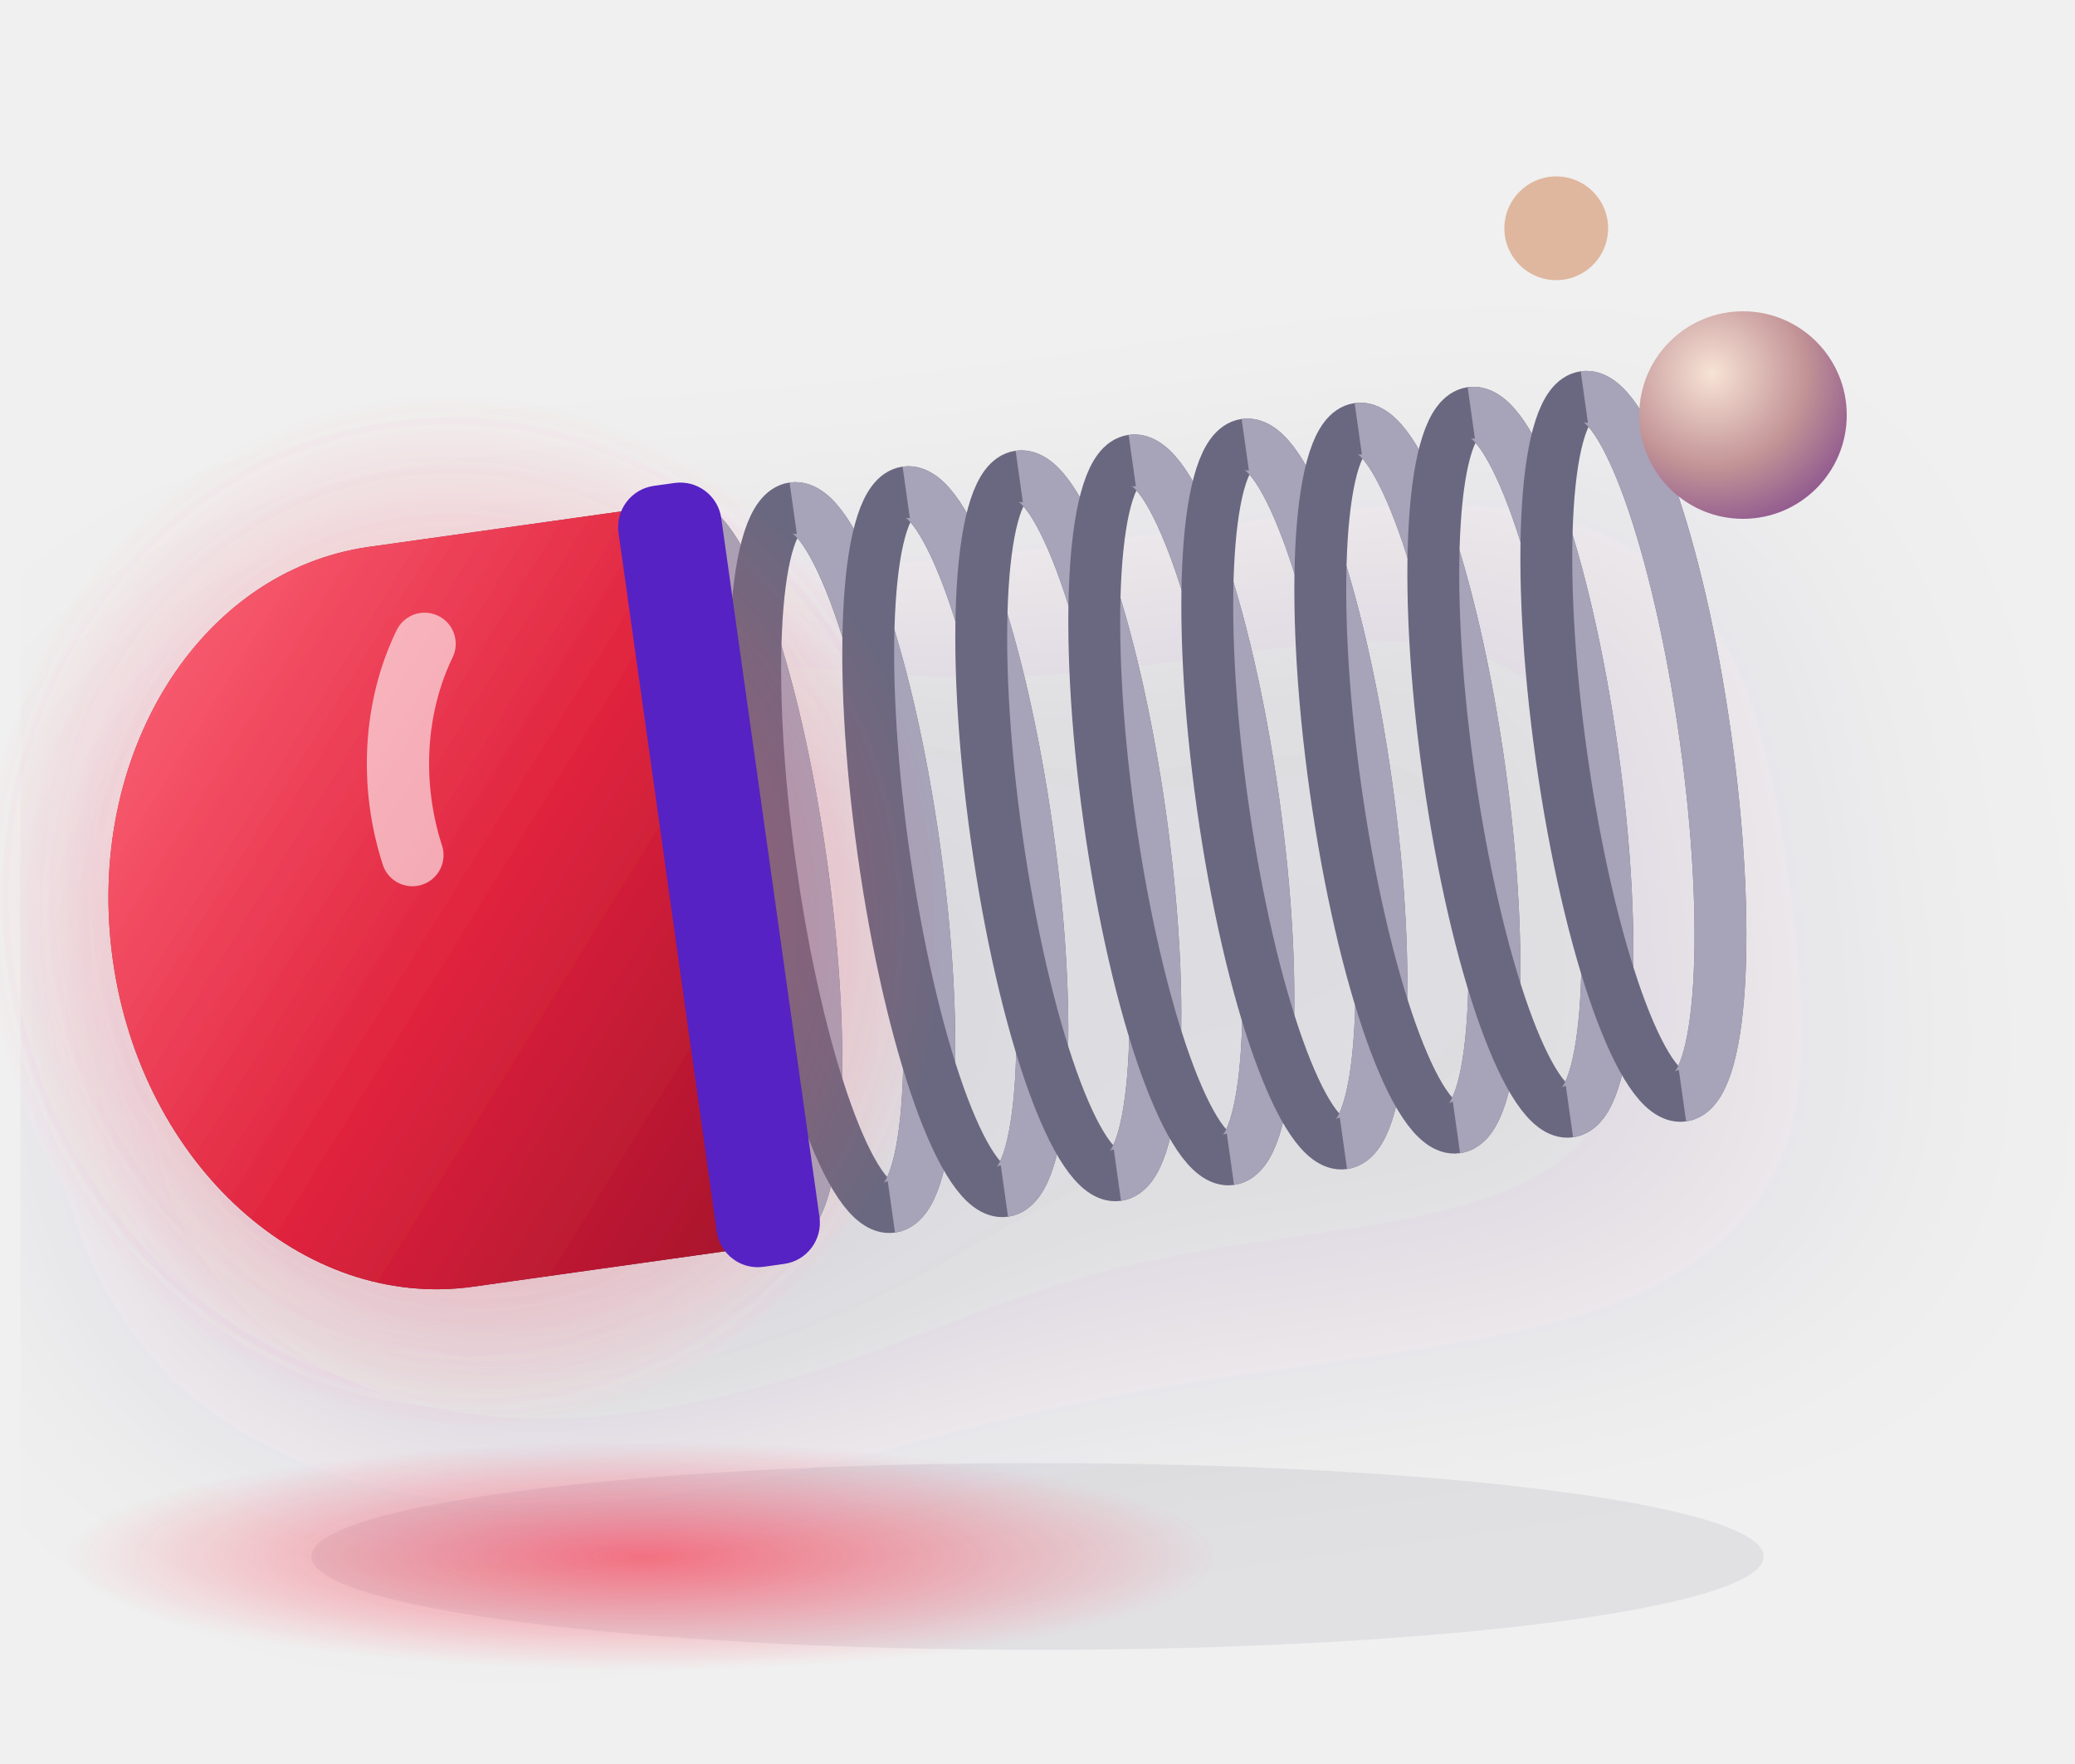
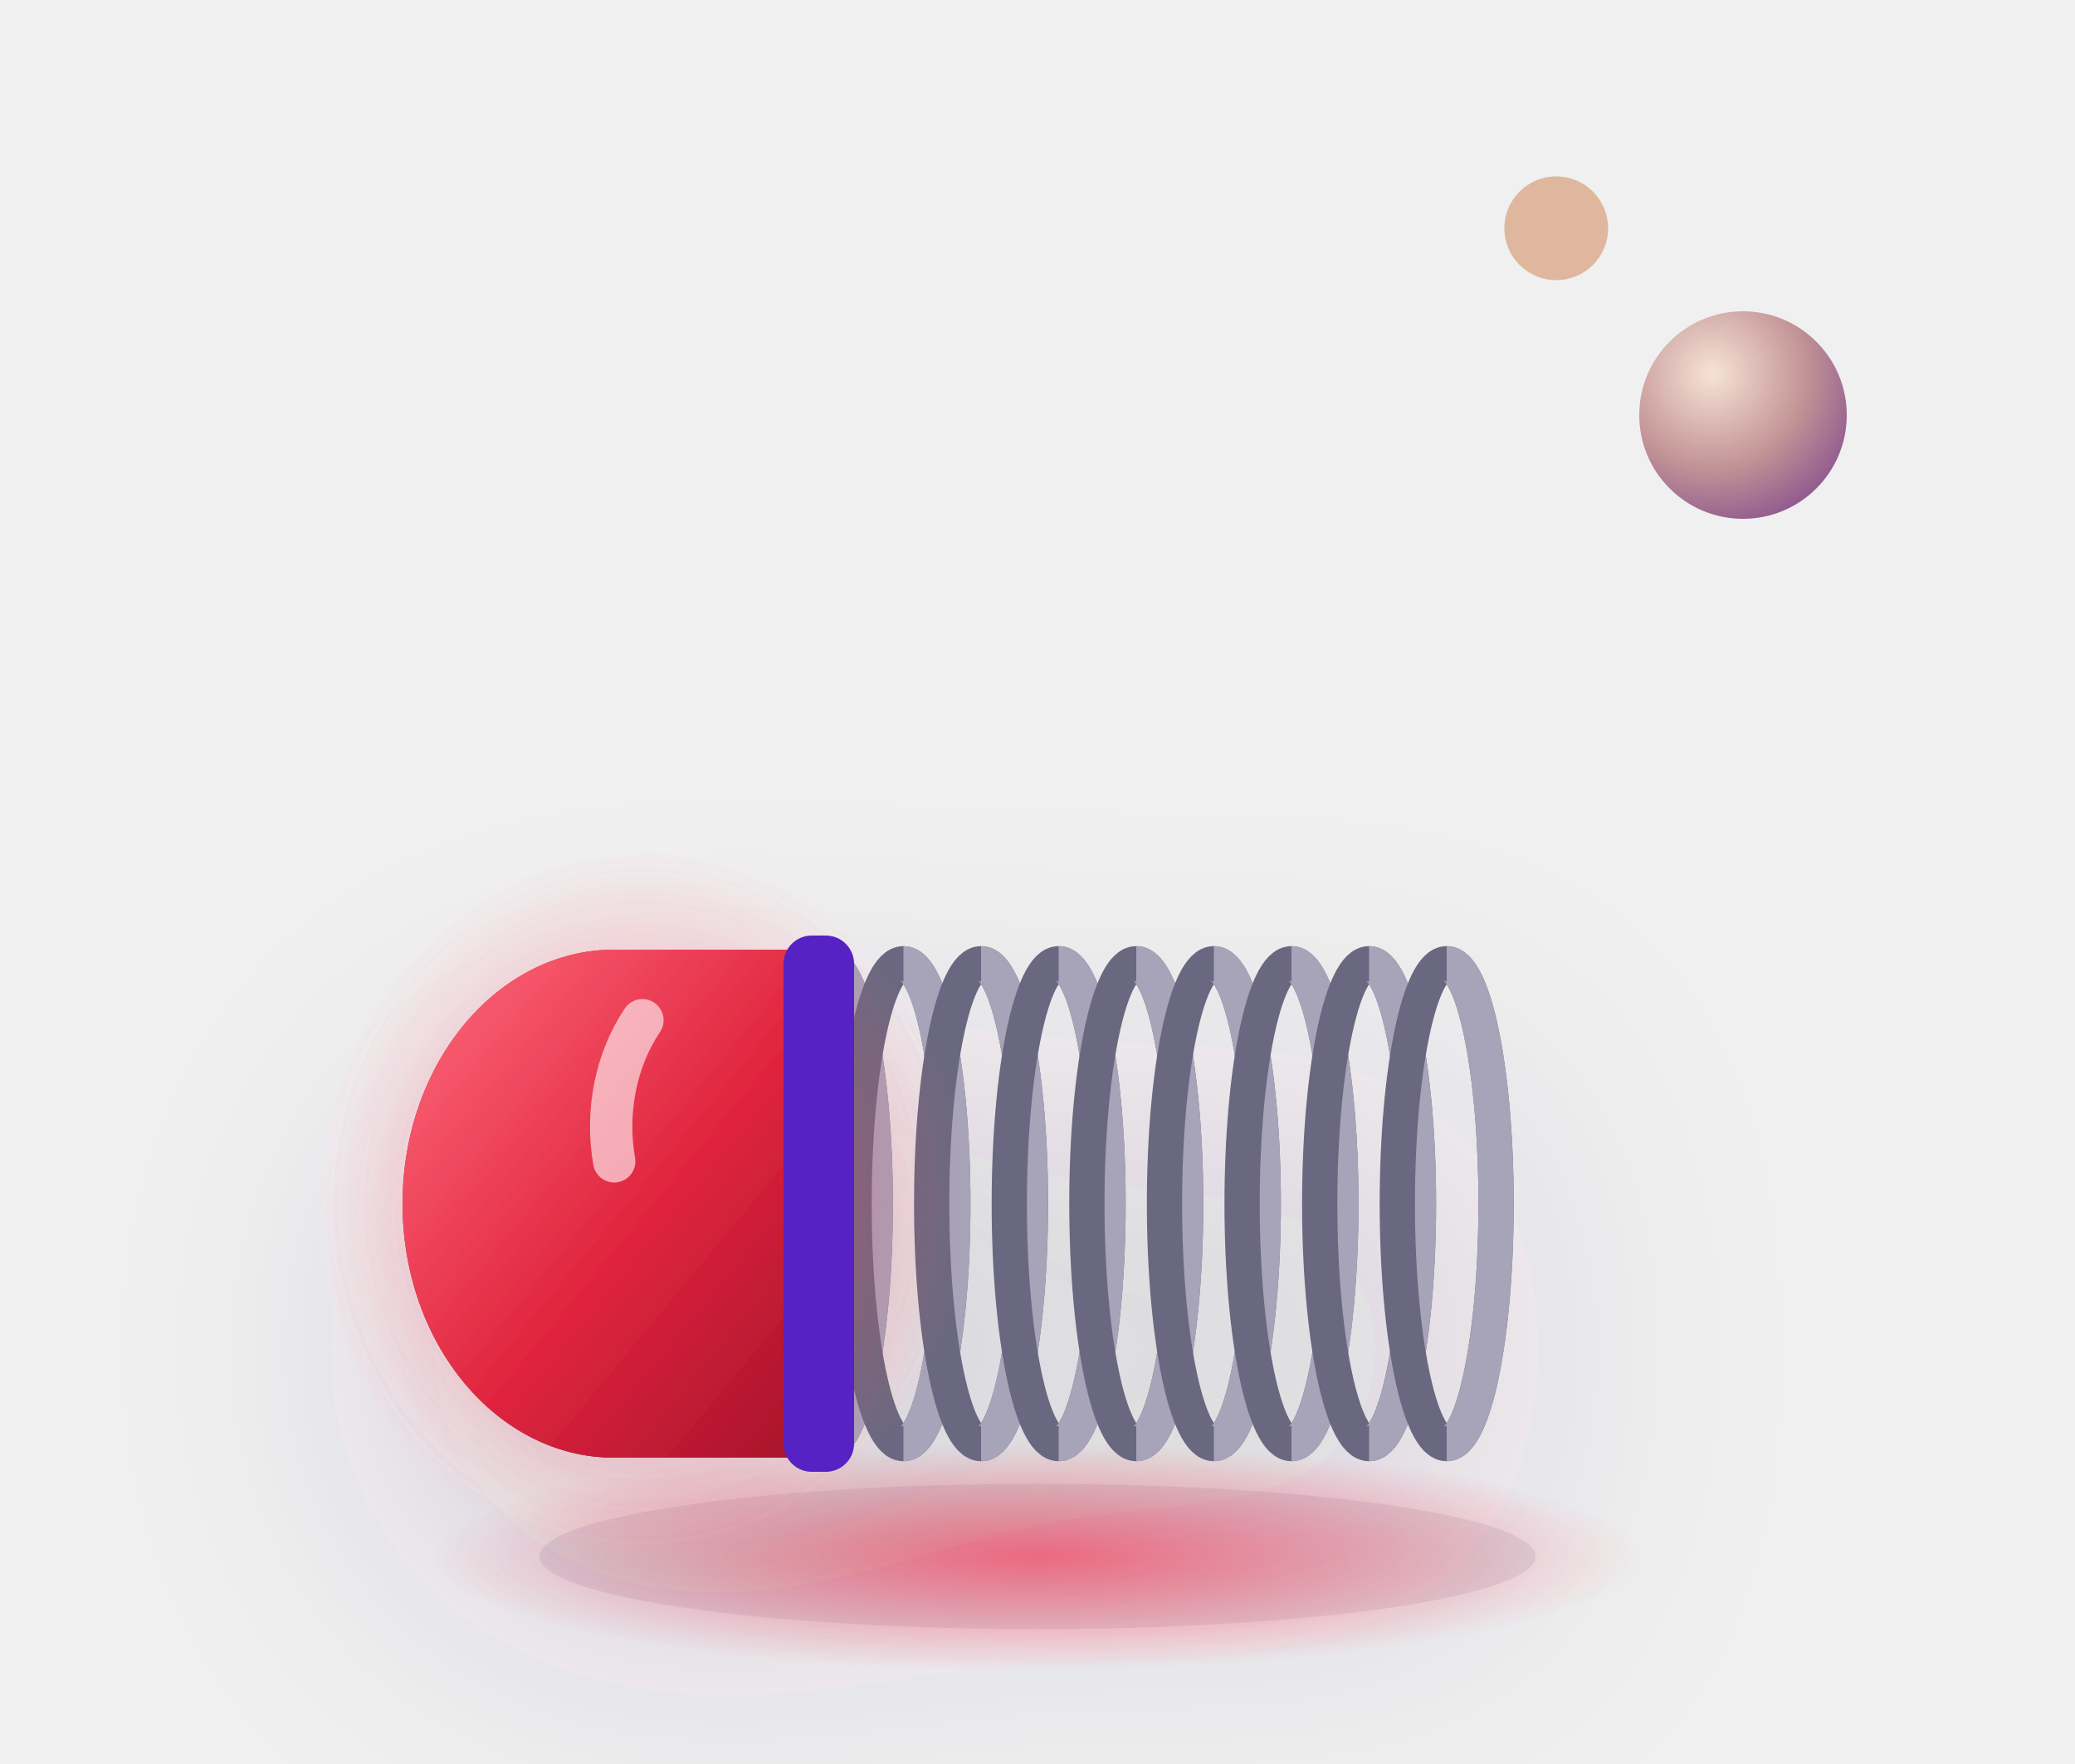
<svg xmlns="http://www.w3.org/2000/svg" viewBox="0 0 200 170" role="img" aria-label="튀어나온 용수철 그림">
  <defs>
    <linearGradient id="tube" x1="0" y1="0" x2="1" y2="1">
      <stop offset="0" stop-color="#5720C3" />
      <stop offset=".55" stop-color="#7C0CB4" />
      <stop offset="1" stop-color="#925B8F" />
    </linearGradient>
    <linearGradient id="tubeHi" x1="0" y1="0" x2="1" y2="0">
      <stop offset="0" stop-color="#fff" stop-opacity=".55" />
      <stop offset="1" stop-color="#fff" stop-opacity="0" />
    </linearGradient>
    <linearGradient id="peach" x1="0" y1="0" x2="0" y2="1">
      <stop offset="0" stop-color="#F2D3C0" />
      <stop offset="1" stop-color="#DFB79F" />
    </linearGradient>
    <linearGradient id="violetTile" x1="0" y1="0" x2="1" y2="1">
      <stop offset="0" stop-color="#8A5BE0" />
      <stop offset="1" stop-color="#5720C3" />
    </linearGradient>
    <radialGradient id="ball" cx=".35" cy=".3" r=".75">
      <stop offset="0" stop-color="#F7E3D6" />
      <stop offset=".6" stop-color="#C39496" />
      <stop offset="1" stop-color="#925B8F" />
    </radialGradient>
    <linearGradient id="siren" x1="0" y1="0" x2="1" y2="1">
      <stop offset="0" stop-color="#FF6B7D" />
      <stop offset=".55" stop-color="#E0243E" />
      <stop offset="1" stop-color="#A3122B" />
    </linearGradient>
    <linearGradient id="sirenDim" x1="0" y1="0" x2="1" y2="1">
      <stop offset="0" stop-color="#B8384A" />
      <stop offset="1" stop-color="#6E1424" />
    </linearGradient>
    <radialGradient id="halo" cx=".5" cy=".5" r=".5">
      <stop offset="0" stop-color="#FF4D63" stop-opacity=".55" />
      <stop offset="1" stop-color="#FF4D63" stop-opacity="0" />
    </radialGradient>
    <radialGradient id="floorRed" cx=".5" cy=".5" r=".5">
      <stop offset="0" stop-color="#FF4D63" stop-opacity=".75" />
      <stop offset="1" stop-color="#FF4D63" stop-opacity="0" />
    </radialGradient>
    <radialGradient id="glow" cx=".5" cy=".5" r=".5">
      <stop offset="0" stop-color="#E9DDF7" />
      <stop offset="1" stop-color="#E9DDF7" stop-opacity="0" />
    </radialGradient>
    <filter id="soft" x="-40%" y="-40%" width="180%" height="200%">
      <feDropShadow dx="0" dy="14" stdDeviation="14" flood-color="#39385B" flood-opacity=".16" />
    </filter>
  </defs>
-   <ellipse cx="100" cy="150" rx="70" ry="9" fill="#39385B" opacity=".08" />
-   <ellipse cx="62" cy="150" rx="56" ry="11" fill="url(#floorRed)">
-     <animate attributeName="opacity" values="1;.15;1" keyTimes="0;.5;1" dur="1.1s" repeatCount="indefinite" />
-   </ellipse>
-   <g transform="rotate(-8 100 80)" filter="url(#soft)">
+   <g>
+     <animateTransform attributeName="transform" type="translate" values="-30 0; 30 0; -30 0" keyTimes="0;.5;1" calcMode="spline" keySplines=".45 0 .55 1;.45 0 .55 1" dur="4s" repeatCount="indefinite" />
+     <ellipse cx="100" cy="150" rx="48" ry="7" fill="#39385B" opacity=".1">
+       <animate attributeName="rx" values="48;34;48" dur=".5s" repeatCount="indefinite" calcMode="spline" keyTimes="0;.5;1" keySplines=".2 .7 .4 1;.6 0 .8 .3" />
+     </ellipse>
+     <ellipse cx="100" cy="150" rx="58" ry="11" fill="url(#floorRed)">
+       <animate attributeName="opacity" values="1;.15;1" keyTimes="0;.5;1" dur="1.1s" repeatCount="indefinite" />
+     </ellipse>
+   </g>
+   <g filter="url(#soft)">
+     <animateTransform attributeName="transform" type="translate" values="-30 0; 30 0; -30 0" keyTimes="0;.5;1" calcMode="spline" keySplines=".45 0 .55 1;.45 0 .55 1" dur="4s" repeatCount="indefinite" />
    <g>
-       <animateTransform attributeName="transform" type="rotate" values="0 40 80; 6 40 80; -4 40 80; 2 40 80; 0 40 80" keyTimes="0;.25;.5;.75;1" dur="1.8s" repeatCount="indefinite" />
-       <ellipse cx="70" cy="80" rx="7" ry="34" fill="none" stroke="#6B6880" stroke-width="5" />
-       <path d="M70,46 A7,34 0 0 1 70,114" fill="none" stroke="#A7A3B8" stroke-width="5" />
-       <ellipse cx="81" cy="80" rx="7" ry="34" fill="none" stroke="#6B6880" stroke-width="5" />
-       <path d="M81,46 A7,34 0 0 1 81,114" fill="none" stroke="#A7A3B8" stroke-width="5" />
-       <ellipse cx="92" cy="80" rx="7" ry="34" fill="none" stroke="#6B6880" stroke-width="5" />
-       <path d="M92,46 A7,34 0 0 1 92,114" fill="none" stroke="#A7A3B8" stroke-width="5" />
-       <ellipse cx="103" cy="80" rx="7" ry="34" fill="none" stroke="#6B6880" stroke-width="5" />
-       <path d="M103,46 A7,34 0 0 1 103,114" fill="none" stroke="#A7A3B8" stroke-width="5" />
-       <ellipse cx="114" cy="80" rx="7" ry="34" fill="none" stroke="#6B6880" stroke-width="5" />
-       <path d="M114,46 A7,34 0 0 1 114,114" fill="none" stroke="#A7A3B8" stroke-width="5" />
-       <ellipse cx="125" cy="80" rx="7" ry="34" fill="none" stroke="#6B6880" stroke-width="5" />
-       <path d="M125,46 A7,34 0 0 1 125,114" fill="none" stroke="#A7A3B8" stroke-width="5" />
-       <ellipse cx="136" cy="80" rx="7" ry="34" fill="none" stroke="#6B6880" stroke-width="5" />
-       <path d="M136,46 A7,34 0 0 1 136,114" fill="none" stroke="#A7A3B8" stroke-width="5" />
-       <ellipse cx="147" cy="80" rx="7" ry="34" fill="none" stroke="#6B6880" stroke-width="5" />
-       <path d="M147,46 A7,34 0 0 1 147,114" fill="none" stroke="#A7A3B8" stroke-width="5" />
-       <ellipse cx="158" cy="80" rx="7" ry="34" fill="none" stroke="#6B6880" stroke-width="5" />
-       <path d="M158,46 A7,34 0 0 1 158,114" fill="none" stroke="#A7A3B8" stroke-width="5" />
-       <ellipse cx="44" cy="80" rx="46" ry="50" fill="url(#halo)">
-         <animate attributeName="opacity" values="1;.15;1" keyTimes="0;.5;1" dur="1.1s" repeatCount="indefinite" />
-       </ellipse>
-       <path d="M70,44 H40 A30,36 0 0 0 40,116 H70 Z" fill="url(#sirenDim)" />
-       <path d="M70,44 H40 A30,36 0 0 0 40,116 H70 Z" fill="url(#siren)">
-         <animate attributeName="opacity" values="1;.15;1" keyTimes="0;.5;1" dur="1.1s" repeatCount="indefinite" />
-       </path>
-       <path d="M44,54 A20,24 0 0 0 40,74" stroke="#fff" stroke-opacity=".6" stroke-width="6" fill="none" stroke-linecap="round" />
-       <rect x="64" y="42" width="10" height="76" rx="4" fill="#5720C3" />
+       <animateTransform attributeName="transform" type="translate" values="0 0; 0 -30; 0 0" dur=".5s" repeatCount="indefinite" calcMode="spline" keyTimes="0;.5;1" keySplines=".2 .7 .4 1;.6 0 .8 .3" />
+       <g>
+         <animateTransform attributeName="transform" type="rotate" values="-24 100 116; 24 100 116; -24 100 116" keyTimes="0;.5;1" calcMode="spline" keySplines=".45 0 .55 1;.45 0 .55 1" dur="4s" repeatCount="indefinite" />
+         <g transform="translate(100 116) scale(.68) translate(-100 -80)">
+           <ellipse cx="70" cy="80" rx="7" ry="34" fill="none" stroke="#6B6880" stroke-width="5" />
+           <path d="M70,46 A7,34 0 0 1 70,114" fill="none" stroke="#A7A3B8" stroke-width="5" />
+           <ellipse cx="81" cy="80" rx="7" ry="34" fill="none" stroke="#6B6880" stroke-width="5" />
+           <path d="M81,46 A7,34 0 0 1 81,114" fill="none" stroke="#A7A3B8" stroke-width="5" />
+           <ellipse cx="92" cy="80" rx="7" ry="34" fill="none" stroke="#6B6880" stroke-width="5" />
+           <path d="M92,46 A7,34 0 0 1 92,114" fill="none" stroke="#A7A3B8" stroke-width="5" />
+           <ellipse cx="103" cy="80" rx="7" ry="34" fill="none" stroke="#6B6880" stroke-width="5" />
+           <path d="M103,46 A7,34 0 0 1 103,114" fill="none" stroke="#A7A3B8" stroke-width="5" />
+           <ellipse cx="114" cy="80" rx="7" ry="34" fill="none" stroke="#6B6880" stroke-width="5" />
+           <path d="M114,46 A7,34 0 0 1 114,114" fill="none" stroke="#A7A3B8" stroke-width="5" />
+           <ellipse cx="125" cy="80" rx="7" ry="34" fill="none" stroke="#6B6880" stroke-width="5" />
+           <path d="M125,46 A7,34 0 0 1 125,114" fill="none" stroke="#A7A3B8" stroke-width="5" />
+           <ellipse cx="136" cy="80" rx="7" ry="34" fill="none" stroke="#6B6880" stroke-width="5" />
+           <path d="M136,46 A7,34 0 0 1 136,114" fill="none" stroke="#A7A3B8" stroke-width="5" />
+           <ellipse cx="147" cy="80" rx="7" ry="34" fill="none" stroke="#6B6880" stroke-width="5" />
+           <path d="M147,46 A7,34 0 0 1 147,114" fill="none" stroke="#A7A3B8" stroke-width="5" />
+           <ellipse cx="158" cy="80" rx="7" ry="34" fill="none" stroke="#6B6880" stroke-width="5" />
+           <path d="M158,46 A7,34 0 0 1 158,114" fill="none" stroke="#A7A3B8" stroke-width="5" />
+           <ellipse cx="44" cy="80" rx="46" ry="50" fill="url(#halo)">
+             <animate attributeName="opacity" values="1;.15;1" keyTimes="0;.5;1" dur="1.1s" repeatCount="indefinite" />
+           </ellipse>
+           <path d="M70,44 H40 A30,36 0 0 0 40,116 H70 Z" fill="url(#sirenDim)" />
+           <path d="M70,44 H40 A30,36 0 0 0 40,116 H70 Z" fill="url(#siren)">
+             <animate attributeName="opacity" values="1;.15;1" keyTimes="0;.5;1" dur="1.1s" repeatCount="indefinite" />
+           </path>
+           <path d="M44,54 A20,24 0 0 0 40,74" stroke="#fff" stroke-opacity=".6" stroke-width="6" fill="none" stroke-linecap="round" />
+           <rect x="64" y="42" width="10" height="76" rx="4" fill="#5720C3" />
+         </g>
+       </g>
    </g>
  </g>
  <circle cx="168" cy="40" r="10" fill="url(#ball)">
    <animate attributeName="cy" values="40;20;40" keyTimes="0;.5;1" keySplines=".2 .6 .4 1;.6 0 .8 .4" calcMode="spline" dur="1.2s" repeatCount="indefinite" />
  </circle>
  <circle cx="150" cy="22" r="5" fill="#DFB79F">
    <animate attributeName="opacity" values=".3;1;.3" dur="2.4s" repeatCount="indefinite" />
    <animateTransform attributeName="transform" type="translate" values="0 0;0 -5;0 0" dur="2.4s" repeatCount="indefinite" />
  </circle>
</svg>
